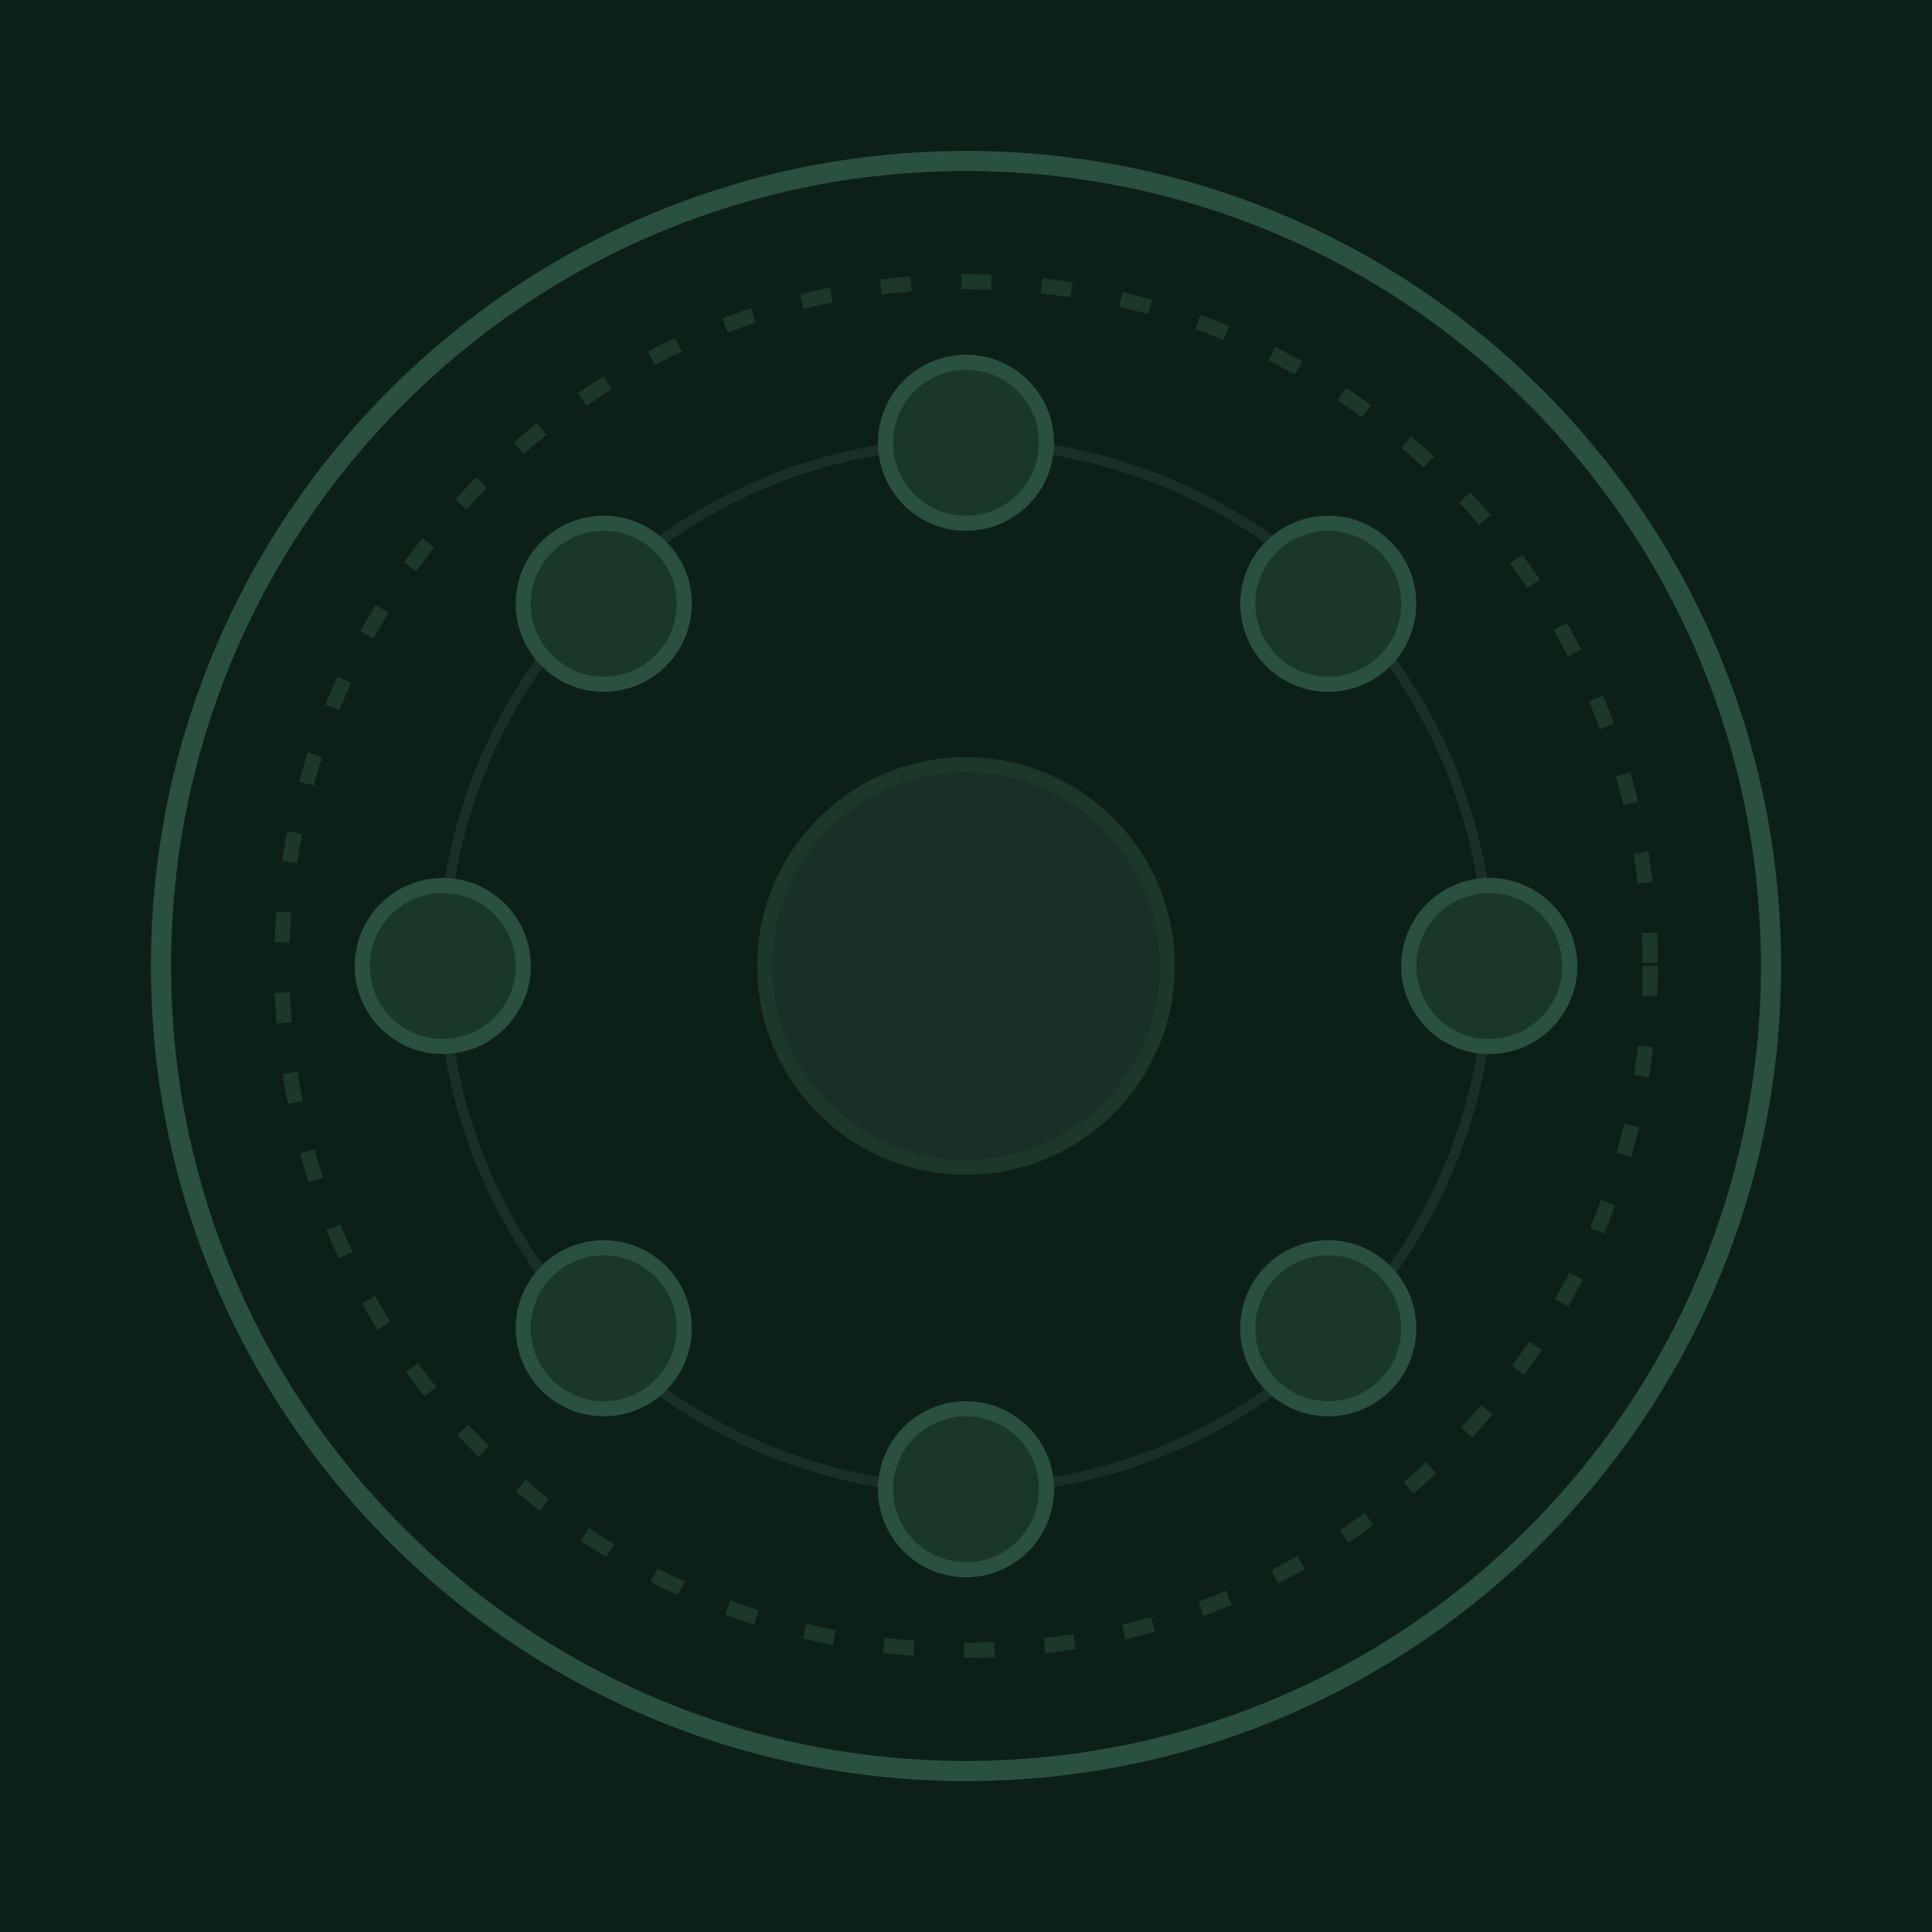
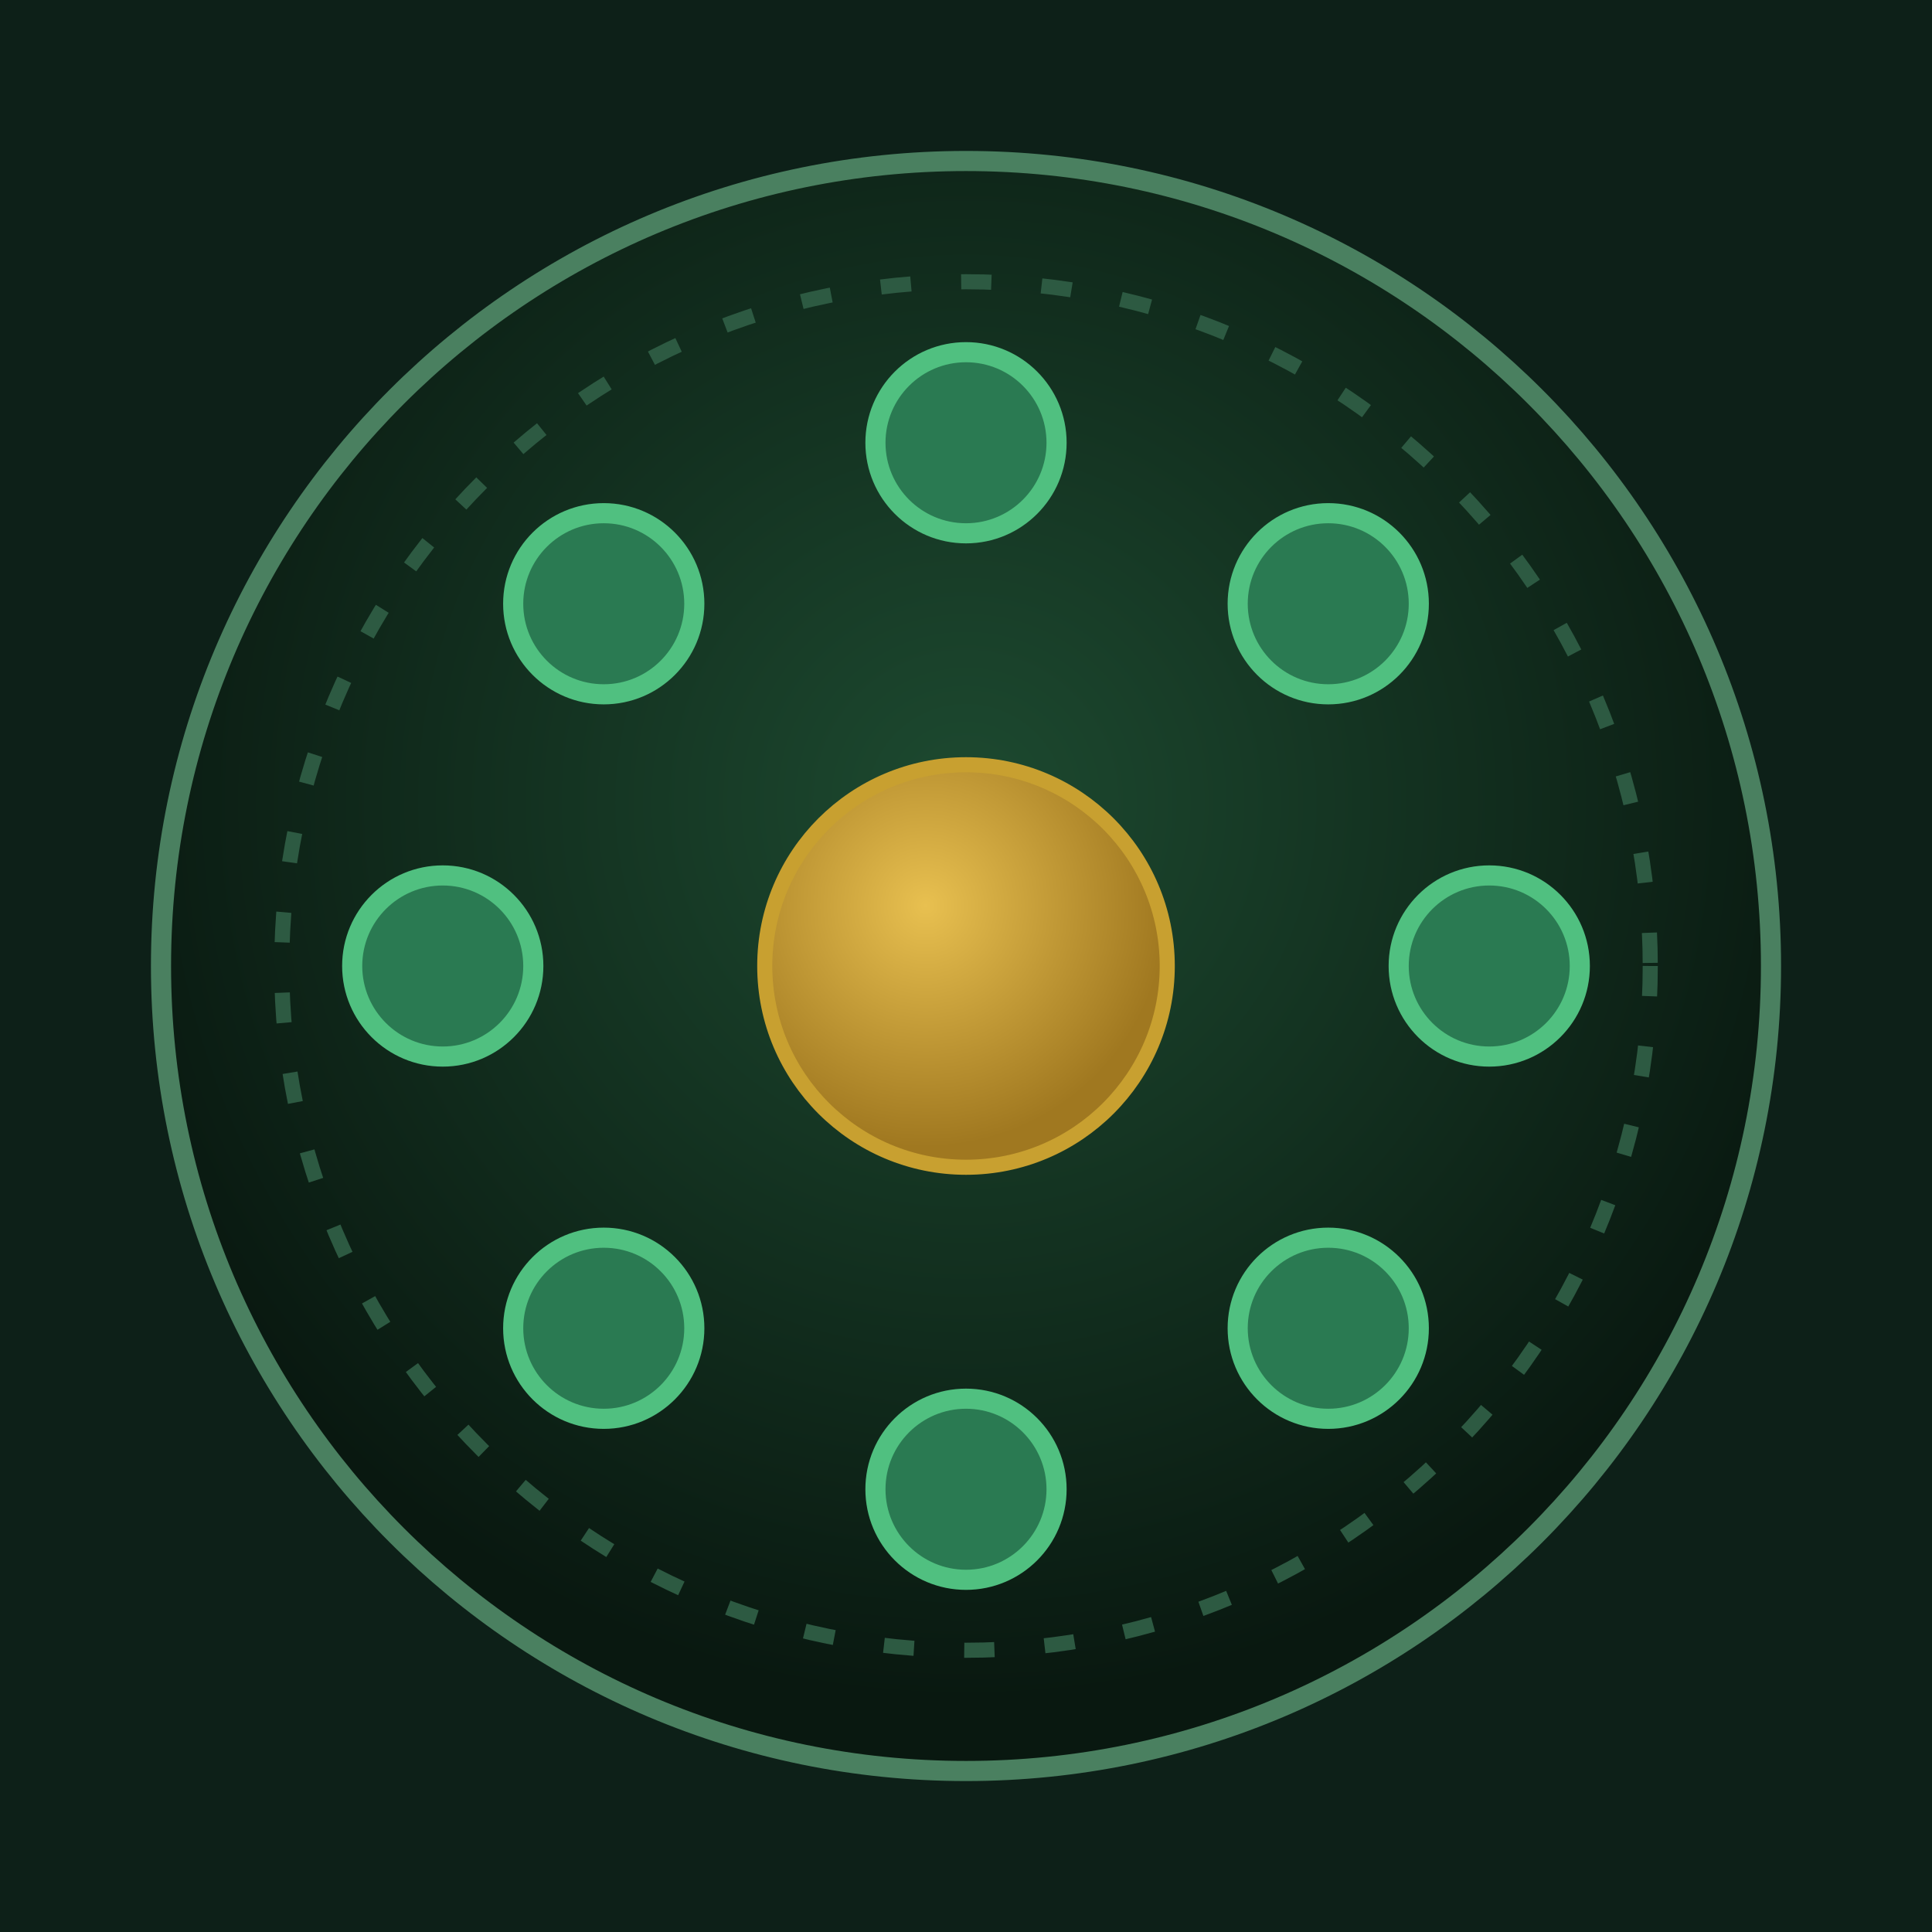
<svg xmlns="http://www.w3.org/2000/svg" viewBox="0 0 192 192">
+   <defs>
+     <radialGradient id="body" cx="50%" cy="40%" r="55%">
+       <stop offset="0%" stop-color="#1d4a30" />
+       <stop offset="100%" stop-color="#091810" />
+     </radialGradient>
+     <radialGradient id="dome" cx="40%" cy="35%" r="60%">
+       <stop offset="0%" stop-color="#e8c050" />
+       <stop offset="100%" stop-color="#a07820" />
+     </radialGradient>
+   </defs>
  <rect width="192" height="192" fill="#0d2018" />
-   <circle cx="96" cy="96" r="80" fill="#0d2018" stroke="#2a5040" stroke-width="2" />
-   <circle cx="96" cy="96" r="68" fill="none" stroke="#1c3828" stroke-width="1.5" stroke-dasharray="3 5" />
-   <circle cx="96" cy="96" r="52" fill="none" stroke="#183028" stroke-width="1" />
-   <circle cx="96" cy="96" r="20" fill="#183028" stroke="#1c3828" stroke-width="1.5" />
-   <circle cx="96" cy="44" r="8" fill="#1a3828" stroke="#2a5040" stroke-width="1.5" />
-   <circle cx="132" cy="60" r="8" fill="#1a3828" stroke="#2a5040" stroke-width="1.5" />
-   <circle cx="148" cy="96" r="8" fill="#1a3828" stroke="#2a5040" stroke-width="1.5" />
-   <circle cx="132" cy="132" r="8" fill="#1a3828" stroke="#2a5040" stroke-width="1.5" />
-   <circle cx="96" cy="148" r="8" fill="#1a3828" stroke="#2a5040" stroke-width="1.5" />
-   <circle cx="60" cy="132" r="8" fill="#1a3828" stroke="#2a5040" stroke-width="1.5" />
-   <circle cx="44" cy="96" r="8" fill="#1a3828" stroke="#2a5040" stroke-width="1.5" />
-   <circle cx="60" cy="60" r="8" fill="#1a3828" stroke="#2a5040" stroke-width="1.5" />
+   <circle cx="96" cy="96" r="80" fill="url(#body)" stroke="#4a8060" stroke-width="2" />
+   <circle cx="96" cy="96" r="68" fill="none" stroke="#2d5a42" stroke-width="1.5" stroke-dasharray="3 5" />
+   <circle cx="96" cy="96" r="20" fill="url(#dome)" stroke="#c8a030" stroke-width="1.5" />
+   <circle cx="96" cy="44" r="9" fill="#2a7a52" stroke="#50c080" stroke-width="2" />
+   <circle cx="132" cy="60" r="9" fill="#2a7a52" stroke="#50c080" stroke-width="2" />
+   <circle cx="148" cy="96" r="9" fill="#2a7a52" stroke="#50c080" stroke-width="2" />
+   <circle cx="132" cy="132" r="9" fill="#2a7a52" stroke="#50c080" stroke-width="2" />
+   <circle cx="96" cy="148" r="9" fill="#2a7a52" stroke="#50c080" stroke-width="2" />
+   <circle cx="60" cy="132" r="9" fill="#2a7a52" stroke="#50c080" stroke-width="2" />
+   <circle cx="44" cy="96" r="9" fill="#2a7a52" stroke="#50c080" stroke-width="2" />
+   <circle cx="60" cy="60" r="9" fill="#2a7a52" stroke="#50c080" stroke-width="2" />
</svg>
